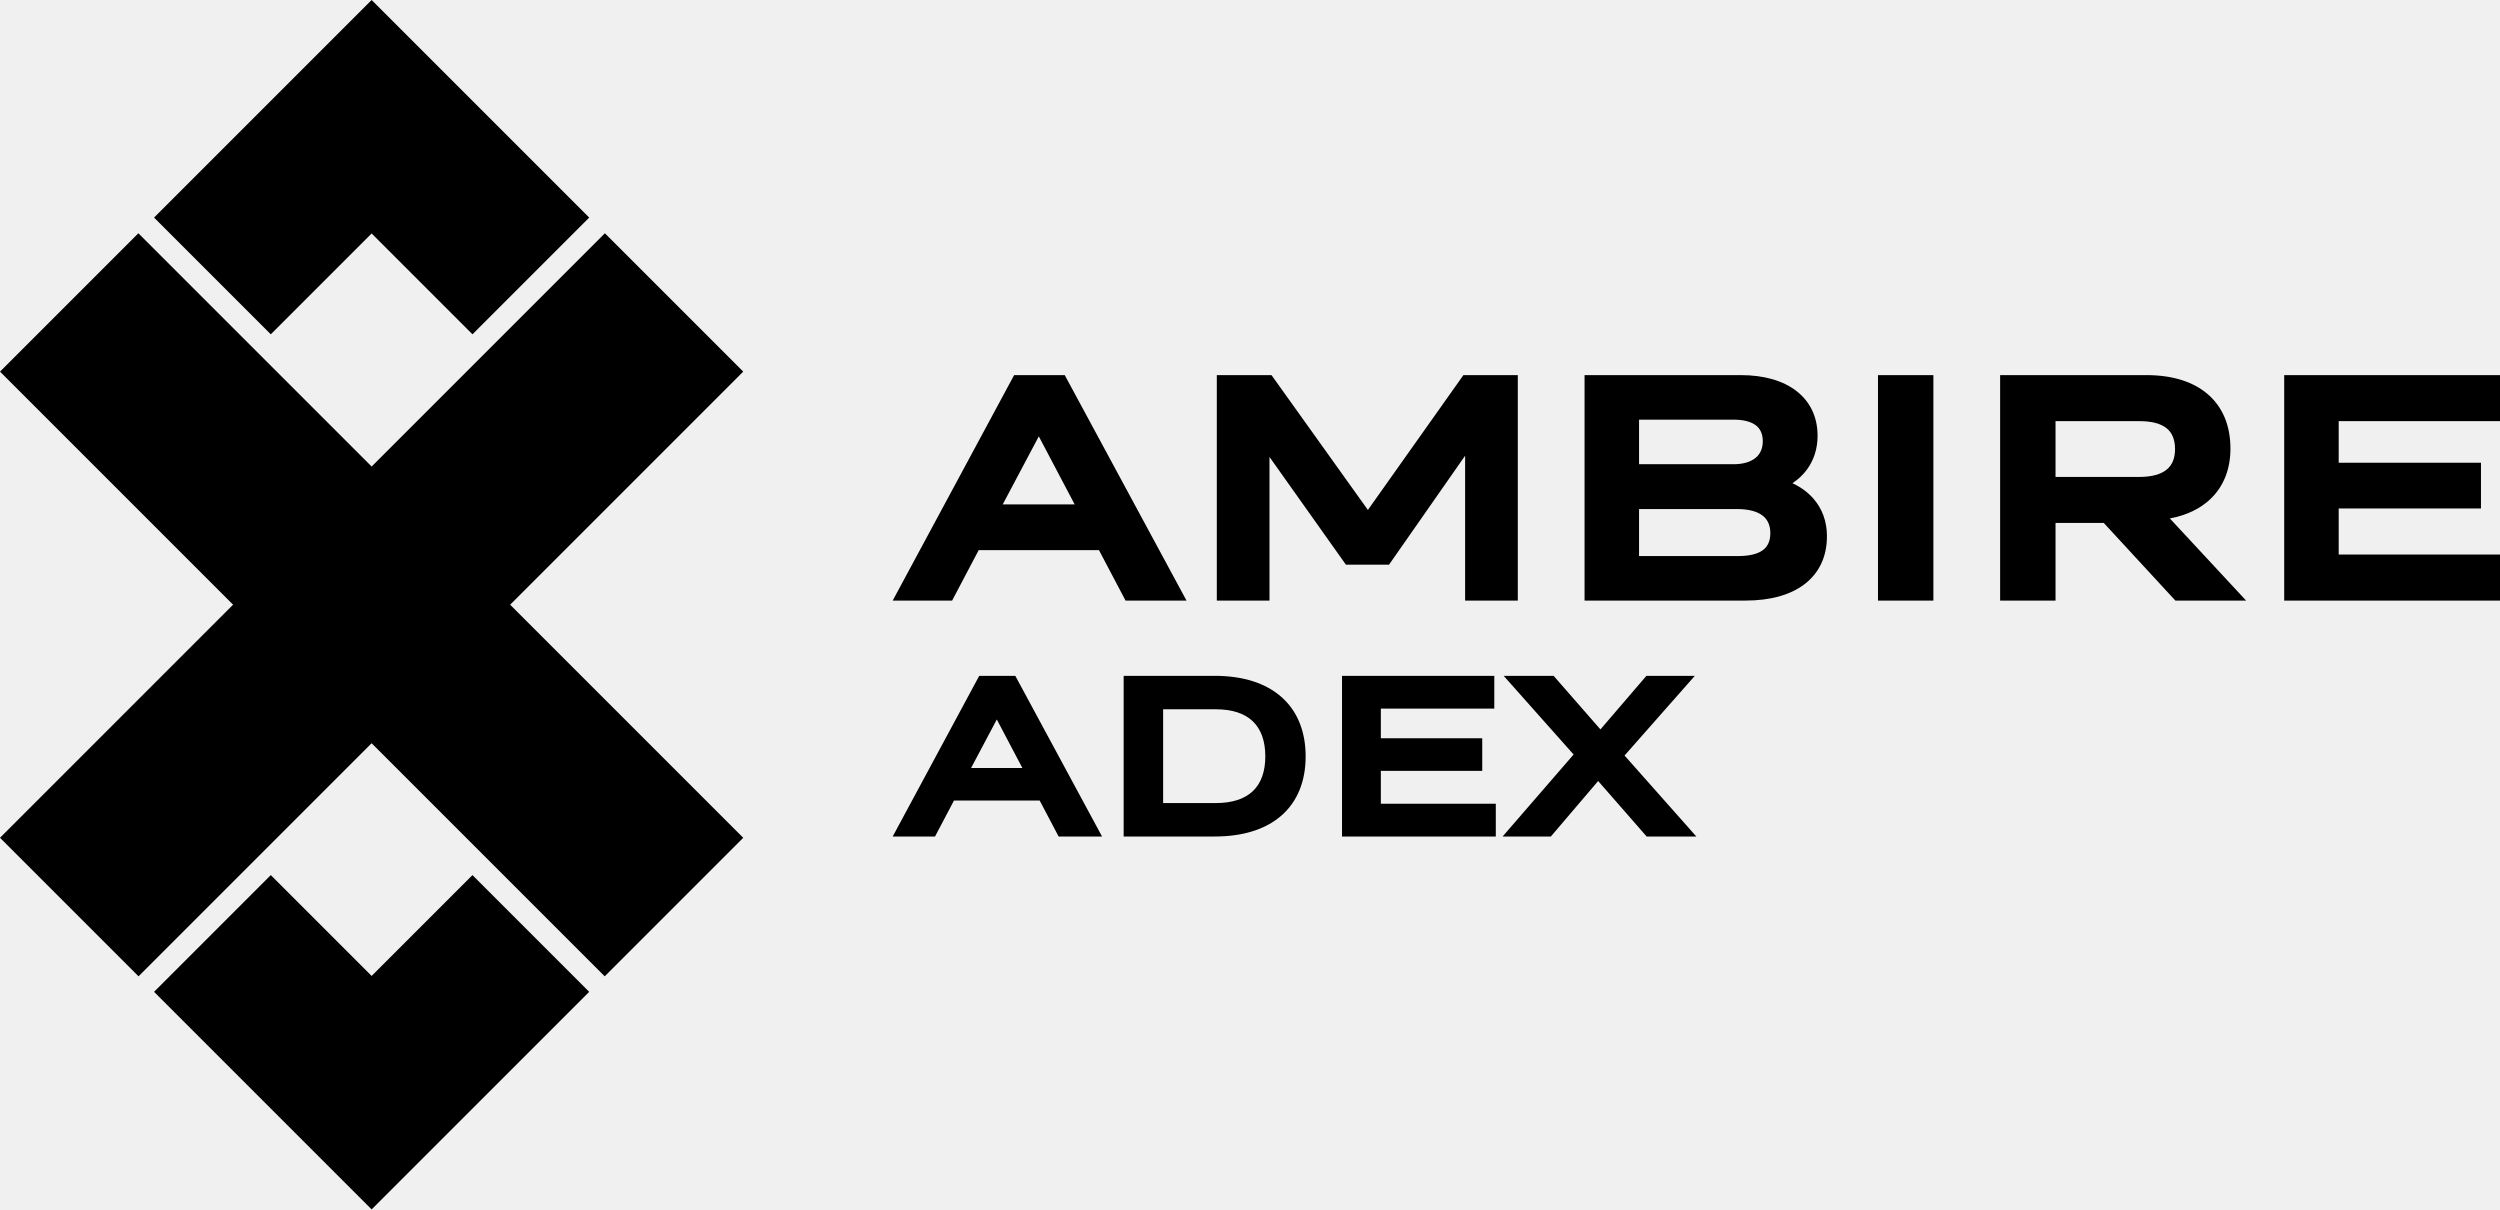
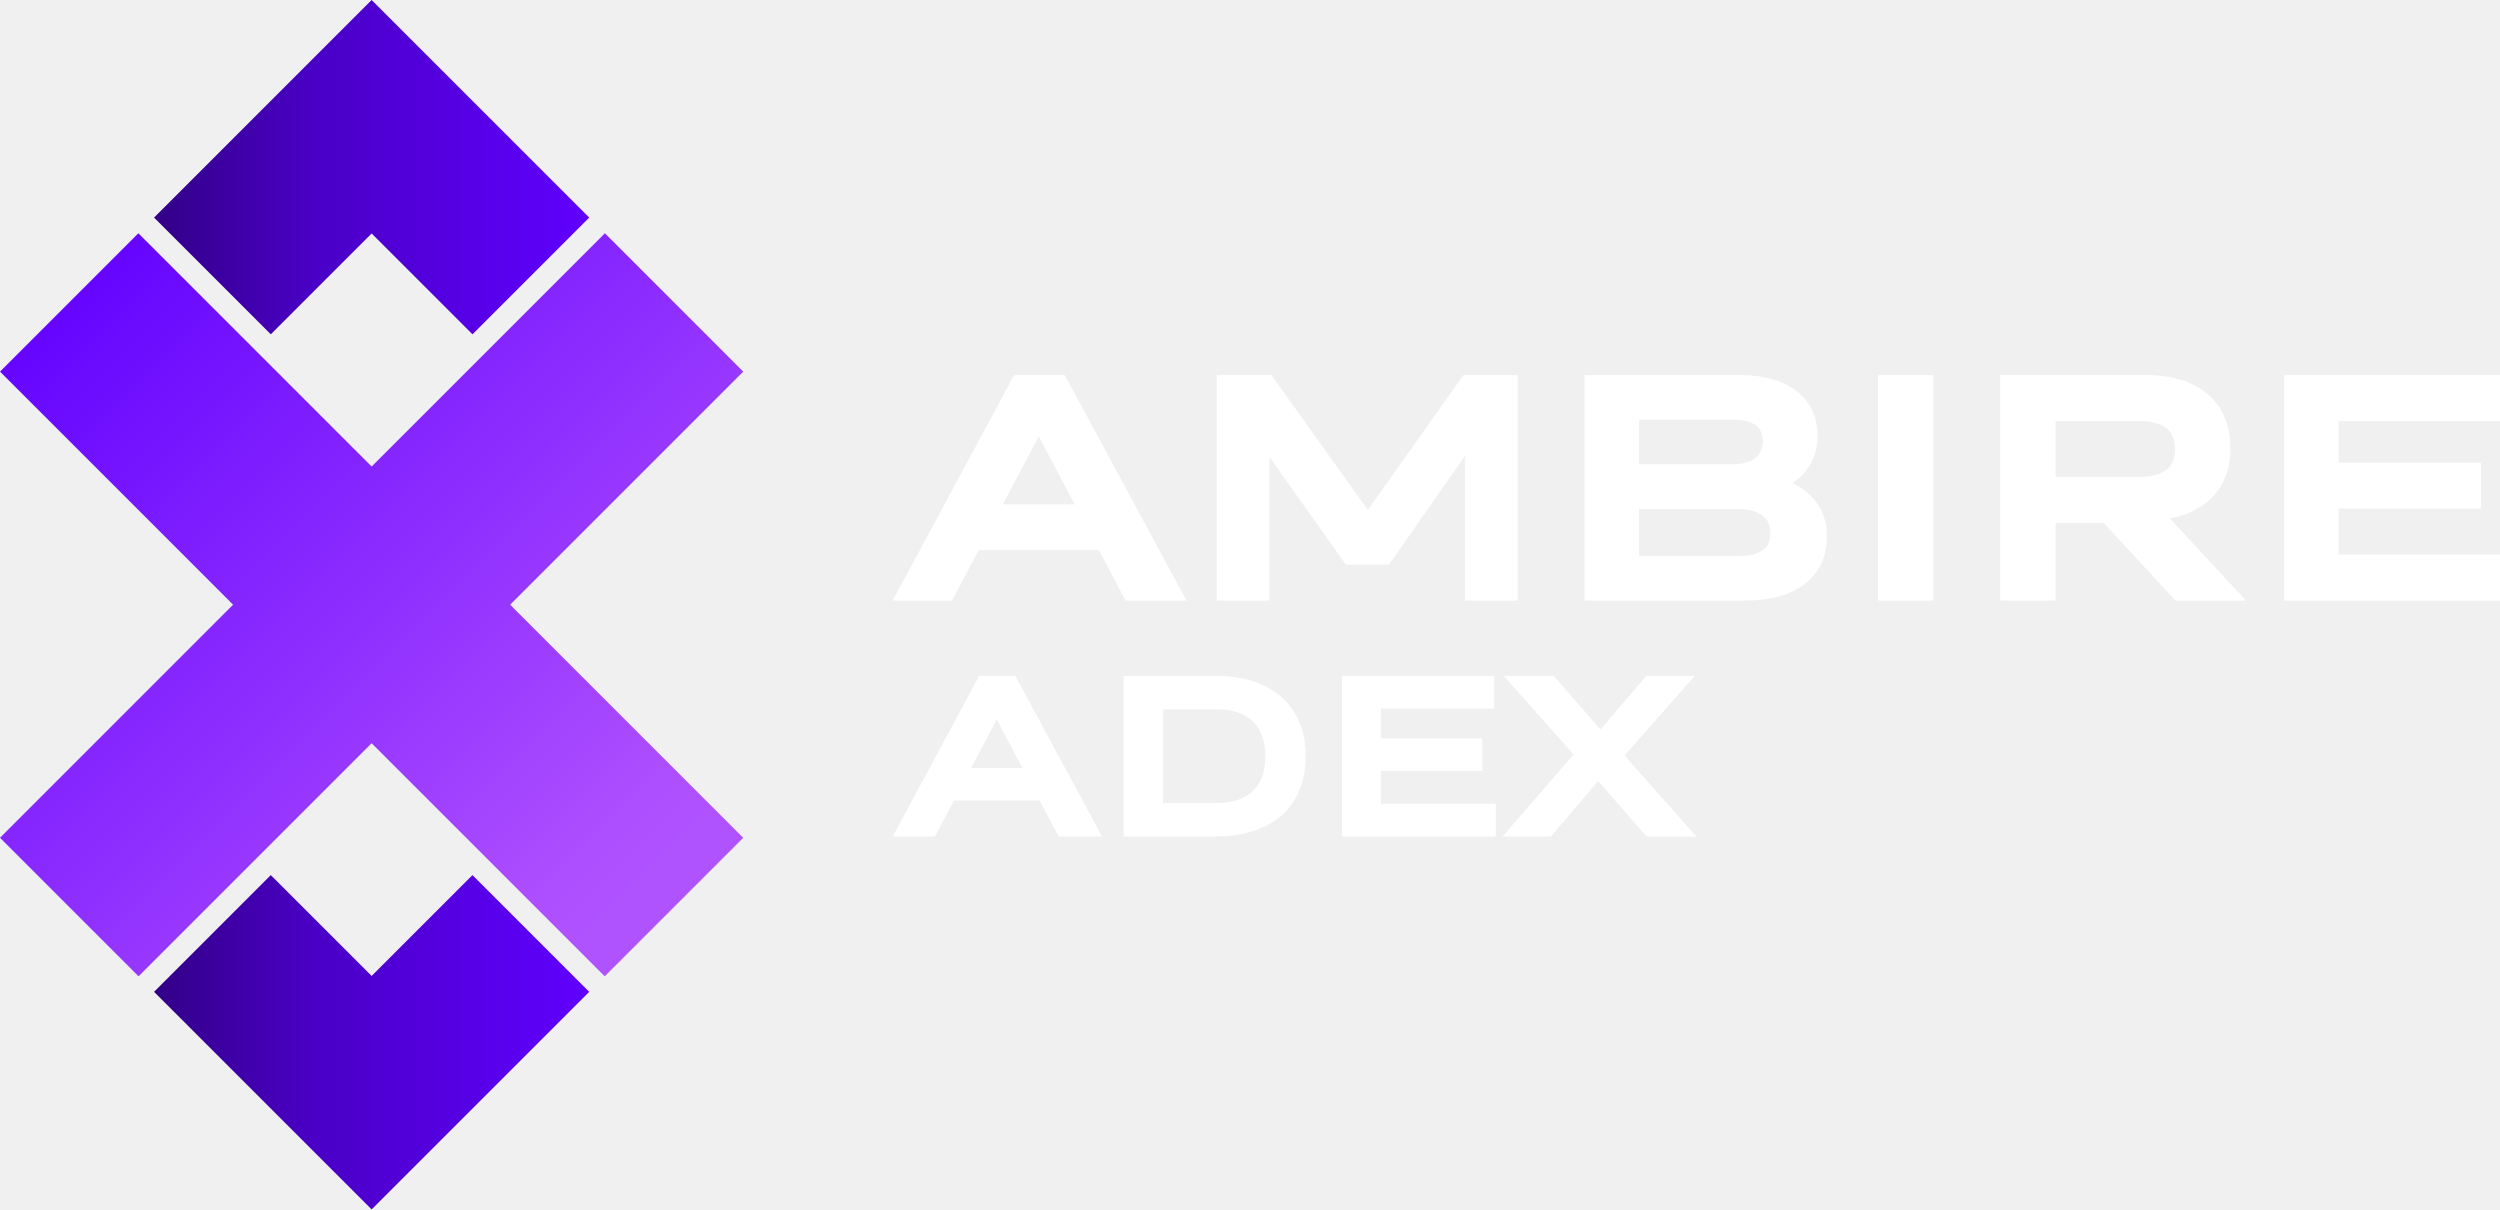
<svg xmlns="http://www.w3.org/2000/svg" xml:space="preserve" width="112.596mm" height="54.47mm" version="1.1" style="shape-rendering:geometricPrecision; text-rendering:geometricPrecision; image-rendering:optimizeQuality; fill-rule:evenodd; clip-rule:evenodd" viewBox="0 0 11736.43 5677.61">
  <defs>
    <style type="text/css">
-    
+     .fil0 {fill:white}
+     .fil2 {fill:url(#id0)}
+     .fil1 {fill:url(#id1)}
  </style>
    <linearGradient id="id0" gradientUnits="objectBoundingBox" x1="100%" y1="50%" x2="4.44089e-14%" y2="50%">
      <stop offset="0" style="stop-opacity:1; stop-color:#6000FF" />
      <stop offset="0.651" style="stop-opacity:1; stop-color:#4900C3" />
      <stop offset="1" style="stop-opacity:1; stop-color:#320086" />
    </linearGradient>
    <linearGradient id="id1" gradientUnits="userSpaceOnUse" x1="2998.71" y1="6475.81" x2="-1034.11" y2="2443.99">
      <stop offset="0" style="stop-opacity:1; stop-color:#AE60FF" />
      <stop offset="0.322" style="stop-opacity:1; stop-color:#AF50FF" />
      <stop offset="1" style="stop-opacity:1; stop-color:#6000FF" />
    </linearGradient>
  </defs>
  <g id="Layer_x0020_1">
    <g id="_2583655753520">
      <path class="fil0" d="M5283.98 2819.45l-124.82 -236.82 -564.61 0 -124.79 236.82 -278.97 0c189.97,-352.85 379.91,-705.73 570.08,-1058.49l237.65 0 571.59 1058.49 -286.13 0zm-407.21 -771l-169.4 319.49 337.73 0 -168.33 -319.49zm835.62 771l0 -1058.49 256.76 0 452.51 633 448.44 -633 255.33 0 0 1058.49 -247.33 0 0 -680.19 -357.12 511.45 -202.63 0 -358.67 -505.62 0 674.37 -247.3 0zm2481.14 0l-754.73 0 0 -1058.49 733.47 0c109.13,0 198.17,26.04 260.58,74.12 64.39,49.62 99.91,121.37 99.91,211.2 0,59.31 -17.14,114.3 -51.4,160 -17.71,23.62 -39.91,44.55 -66.58,62.08 39.59,18.63 72.46,42.88 98.08,72.07 41.81,47.62 63.86,107.5 63.86,176.69 0,95.59 -36.08,172.14 -104.67,224.92 -65.21,50.15 -159.17,77.41 -278.51,77.41zm50.53 -821.93c-23.13,-18.16 -59.29,-27.54 -107.25,-27.54l-442.19 0 0 209.35 443.61 0c44.17,0 80.03,-10.51 103.88,-30.19 21.26,-17.54 33.41,-43.7 33.41,-77.33 0,-33.17 -10.84,-58.11 -31.46,-74.3zm30.95 423.21c-26.52,-20.53 -67.37,-30.98 -119.76,-30.98l-460.63 0 0 220.7 464.88 0c54.02,0 92.98,-10.01 117.65,-28.79 22.71,-17.29 33.82,-43.99 33.82,-78.72 0,-36.73 -12.71,-64.2 -35.96,-82.21zm541.32 398.72l0 -1058.49 260.08 0 0 1058.49 -260.08 0zm573.44 0l0 -1058.49 686.67 0c123.99,0 221.07,31.73 288.25,89.69 69.82,60.24 106.27,147.28 106.27,255.2 0,97.71 -32.63,178.5 -94.21,237.06 -47.31,45.01 -111.31,76.15 -190.22,90.94l358.05 385.59 -332.13 0 -336.11 -364.46 -226.49 0 0 364.46 -260.07 0zm782.51 -808.26c-27.39,-22.55 -70.38,-34.12 -128.46,-34.12l-393.99 0 0 261.82 393.99 0c57.02,0 100.12,-11.74 127.95,-34.43 25.67,-20.93 39.12,-53.09 39.12,-95.77 0,-43.76 -13.01,-76.46 -38.61,-97.5zm551.06 808.26l0 -1058.49 1013.11 0 0 216.12 -757.28 0 0 195.16 667.95 0 0 214.68 -667.95 0 0 216.44 757.28 0 0 216.09 -1013.11 0z" />
      <path class="fil0" d="M5134.45 3927l-164.65 0 -88.94 -168.78 -402.38 0 -88.92 168.78 -198.76 0c135.35,-251.47 270.69,-502.94 406.25,-754.28l169.31 0 407.3 754.28 -39.2 0zm-454.84 -549.48l-120.76 227.75 240.73 0 -119.97 -227.75zm1023.16 549.48l-427.66 0 0 -754.28 427.66 0c134.61,0 240.02,35.09 312.61,98.94 74.76,65.76 114.05,161.07 114.05,279.22 0,117.95 -39.2,212.63 -113.86,277.92 -72.63,63.53 -178.13,98.2 -312.81,98.2zm-242.37 -157l247.42 0c77.48,0 135.44,-19.62 173.68,-55.89 38.96,-36.96 58.59,-92.49 58.59,-163.23 0,-71.34 -19.64,-127.38 -58.65,-164.71 -38.21,-36.64 -96.14,-56.44 -173.61,-56.44l-247.42 0 0 440.28zm1538.32 157l-698.51 0 0 -754.28 714.86 0 0 153.96 -532.6 0 0 139.13 476 0 0 152.94 -476 0 0 154.28 539.66 0 0 153.96 -23.42 0zm503.89 -260.55l-221.96 260.55 -226.6 0 333.35 -384.98 -328.26 -369.3 234.47 0 219.72 251.53 215.86 -251.53 227.25 0 -329.91 374.13 337.07 380.15 -233.26 0 -227.74 -260.55z" />
    </g>
    <g id="_2583655752848">
      <polygon class="fil1" points="-0,3933.03 1094.24,2838.78 0.04,1744.58 649.56,1095.07 1744.58,2190.12 2839.69,1095.07 3489.21,1744.58 2394.96,2838.83 3489.17,3933.03 2838.83,4583.37 1744.62,3489.17 650.38,4583.41 " />
      <polygon class="fil2" points="723.2,1021.43 1744.62,0 2766.05,1021.43 2218.05,1569.43 1744.62,1096 1271.2,1569.43 " />
      <polygon class="fil2" points="723.2,4656.19 1744.62,5677.61 2766.05,4656.19 2218.05,4108.18 1744.62,4581.61 1271.2,4108.18 " />
    </g>
  </g>
</svg>
